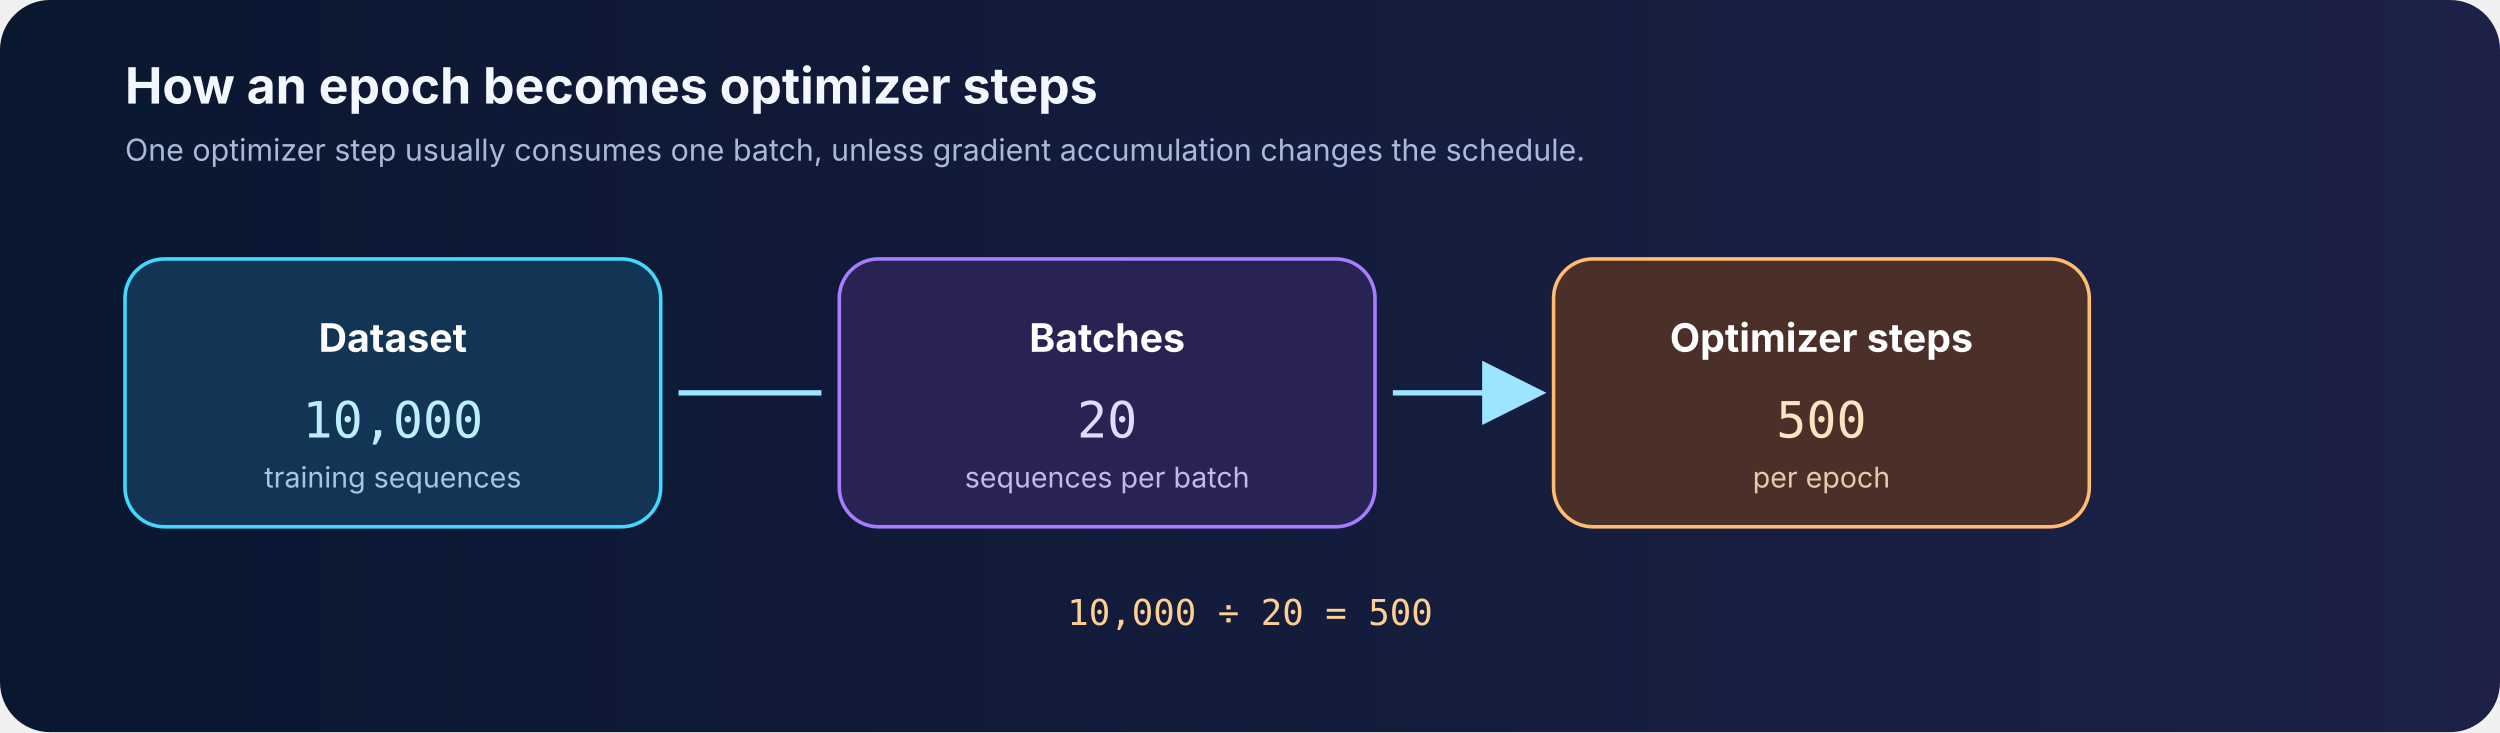
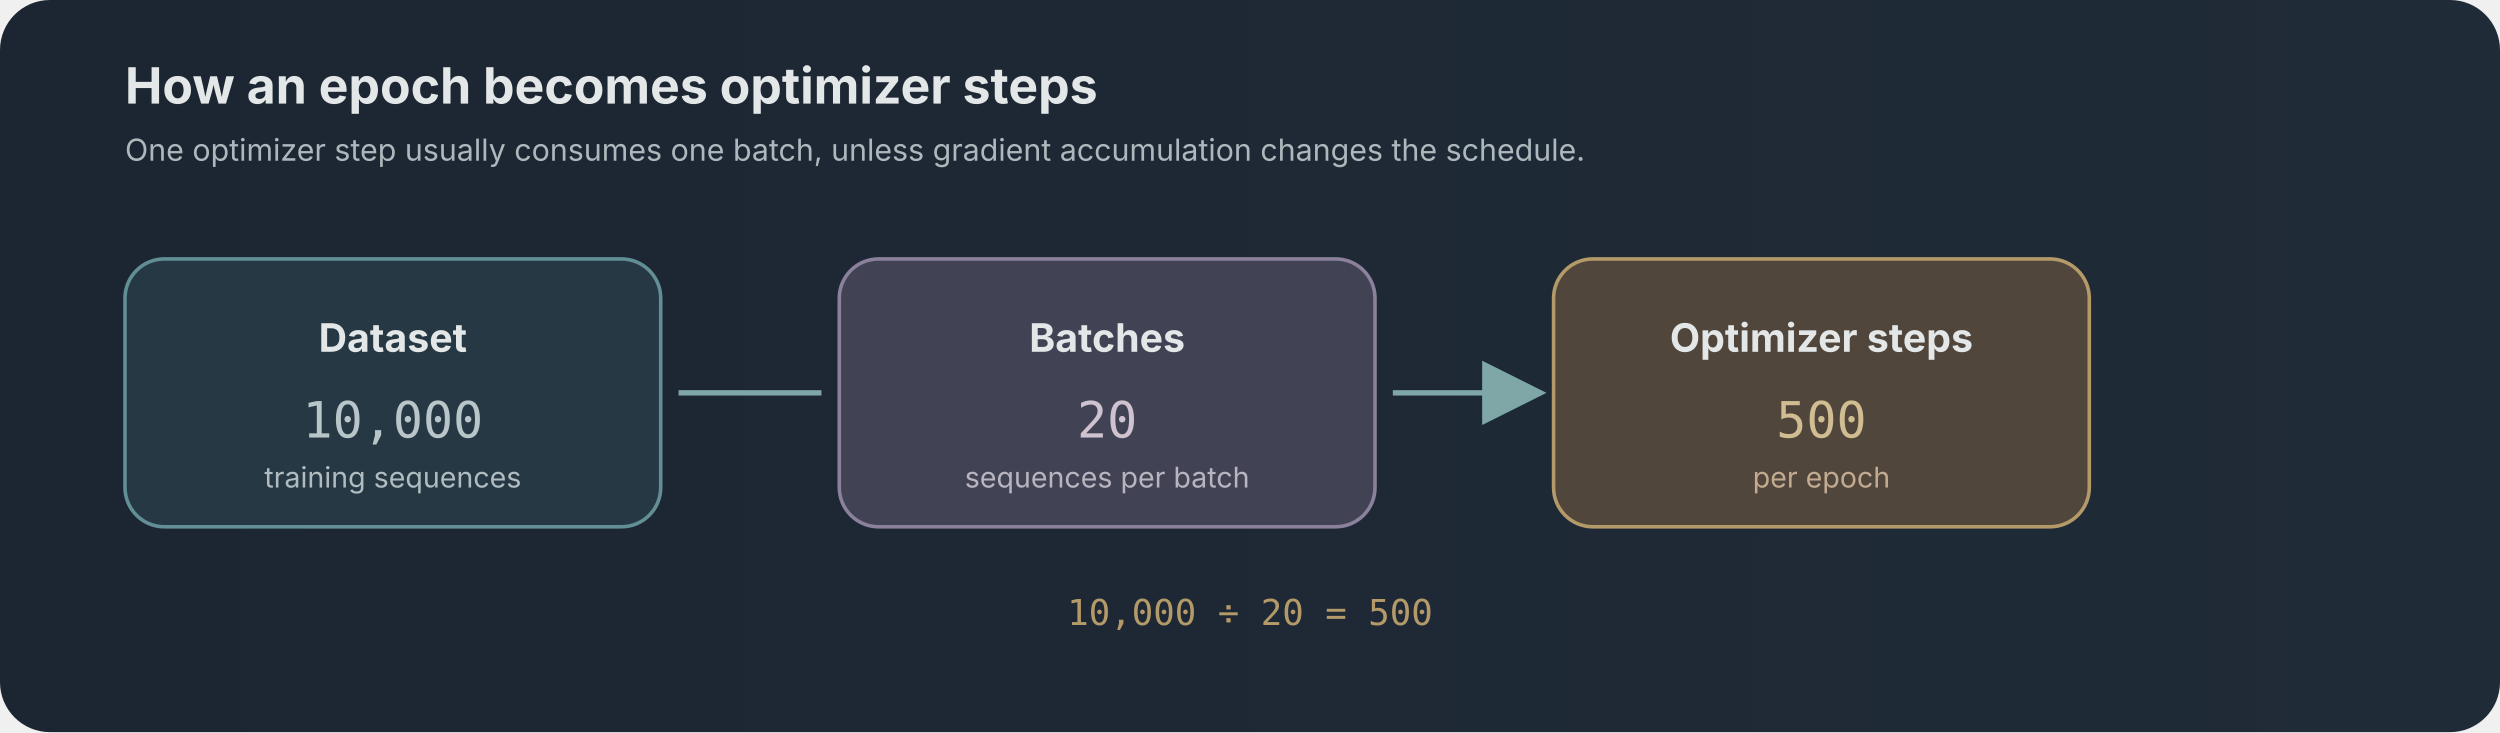
<svg xmlns="http://www.w3.org/2000/svg" width="1400" height="410" viewBox="0 0 1400 410" role="img" aria-labelledby="title desc">
  <defs>
    <linearGradient id="bg" x1="0" x2="1">
-       <stop stop-color="#0a1730" />
-       <stop offset="1" stop-color="#1d2148" />
+       <stop stop-color="#1c2632" />
+       <stop offset="1" stop-color="#202b38" />
    </linearGradient>
    <marker id="arrow" markerWidth="12" markerHeight="12" refX="10" refY="6" orient="auto">
-       <path d="M0,0 L12,6 L0,12 z" fill="#9ce4ff" />
+       <path d="M0,0 L12,6 L0,12 z" fill="#7fa7a7" />
    </marker>
  </defs>
  <rect width="1400" height="410" rx="28" fill="url(#bg)" />
-   <text x="70" y="58" fill="#f3f7ff" font-family="Inter,Arial,sans-serif" font-size="28" font-weight="700">How an epoch becomes optimizer steps</text>
-   <text x="70" y="90" fill="#a8b9d9" font-family="Inter,Arial,sans-serif" font-size="17">One optimizer step usually consumes one batch, unless gradient accumulation changes the schedule.</text>
+   <text x="70" y="58" fill="#e4e7e8" font-family="Inter,Arial,sans-serif" font-size="28" font-weight="700">How an epoch becomes optimizer steps</text>
+   <text x="70" y="90" fill="#aeb8bc" font-family="Inter,Arial,sans-serif" font-size="17">One optimizer step usually consumes one batch, unless gradient accumulation changes the schedule.</text>
  <g font-family="Inter,Arial,sans-serif" text-anchor="middle">
    <g transform="translate(70 145)">
-       <rect width="300" height="150" rx="22" fill="#123455" stroke="#42d8ff" stroke-width="2" />
-       <text x="150" y="52" fill="#fff" font-size="22" font-weight="700">Dataset</text>
-       <text x="150" y="100" fill="#bceeff" font-family="ui-monospace,monospace" font-size="28">10,000</text>
-       <text x="150" y="128" fill="#a7c6df" font-size="16">training sequences</text>
+       <rect width="300" height="150" rx="22" fill="#263843" stroke="#628f96" stroke-width="2" />
+       <text x="150" y="52" fill="#e4e7e8" font-size="22" font-weight="700">Dataset</text>
+       <text x="150" y="100" fill="#b8c5c9" font-family="ui-monospace,monospace" font-size="28">10,000</text>
+       <text x="150" y="128" fill="#b0bcc0" font-size="16">training sequences</text>
    </g>
    <g transform="translate(470 145)">
-       <rect width="300" height="150" rx="22" fill="#292354" stroke="#a77dff" stroke-width="2" />
-       <text x="150" y="52" fill="#fff" font-size="22" font-weight="700">Batches</text>
-       <text x="150" y="100" fill="#e5d9ff" font-family="ui-monospace,monospace" font-size="28">20</text>
-       <text x="150" y="128" fill="#c5b9e8" font-size="16">sequences per batch</text>
+       <rect width="300" height="150" rx="22" fill="#414354" stroke="#8b819c" stroke-width="2" />
+       <text x="150" y="52" fill="#e4e7e8" font-size="22" font-weight="700">Batches</text>
+       <text x="150" y="100" fill="#cfc3d0" font-family="ui-monospace,monospace" font-size="28">20</text>
+       <text x="150" y="128" fill="#b9b5c0" font-size="16">sequences per batch</text>
    </g>
    <g transform="translate(870 145)">
-       <rect width="300" height="150" rx="22" fill="#4b302a" stroke="#ffbd70" stroke-width="2" />
-       <text x="150" y="52" fill="#fff" font-size="22" font-weight="700">Optimizer steps</text>
-       <text x="150" y="100" fill="#ffe3c1" font-family="ui-monospace,monospace" font-size="28">500</text>
-       <text x="150" y="128" fill="#e9c9ad" font-size="16">per epoch</text>
+       <rect width="300" height="150" rx="22" fill="#51463b" stroke="#b59a69" stroke-width="2" />
+       <text x="150" y="52" fill="#e4e7e8" font-size="22" font-weight="700">Optimizer steps</text>
+       <text x="150" y="100" fill="#d0bd91" font-family="ui-monospace,monospace" font-size="28">500</text>
+       <text x="150" y="128" fill="#c2ab91" font-size="16">per epoch</text>
    </g>
  </g>
-   <path d="M380 220 H460 M780 220 H860" stroke="#9ce4ff" stroke-width="3" marker-end="url(#arrow)" />
-   <text x="700" y="350" fill="#ffcf91" font-family="ui-monospace,monospace" font-size="20" text-anchor="middle">10,000 ÷ 20 = 500</text>
+   <path d="M380 220 H460 M780 220 H860" stroke="#7fa7a7" stroke-width="3" marker-end="url(#arrow)" />
+   <text x="700" y="350" fill="#b59a69" font-family="ui-monospace,monospace" font-size="20" text-anchor="middle">10,000 ÷ 20 = 500</text>
</svg>
